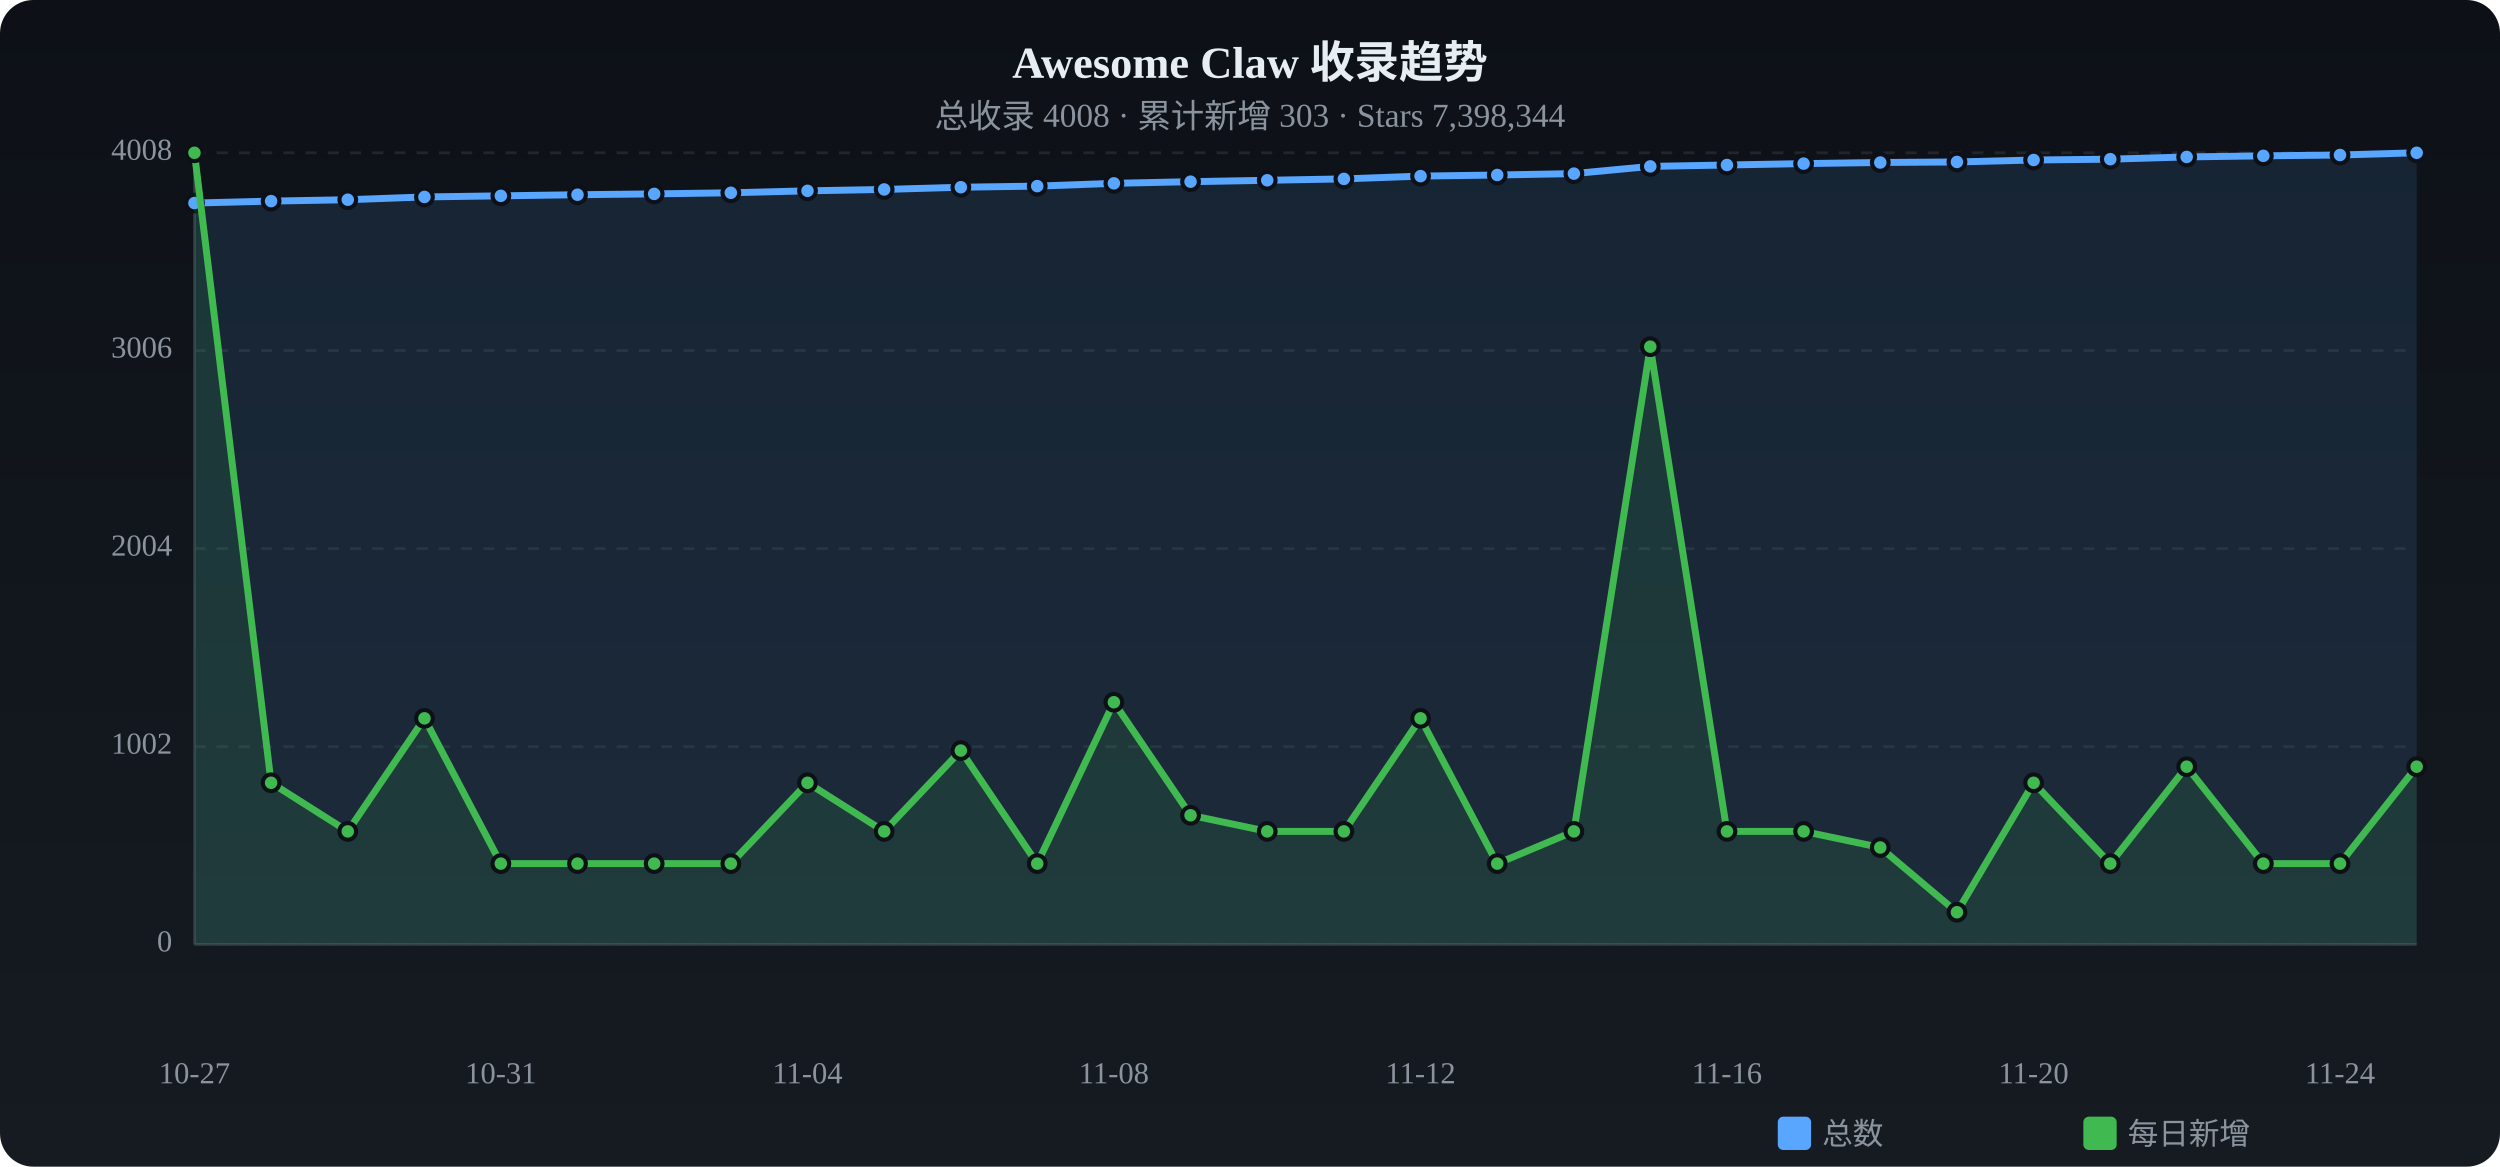
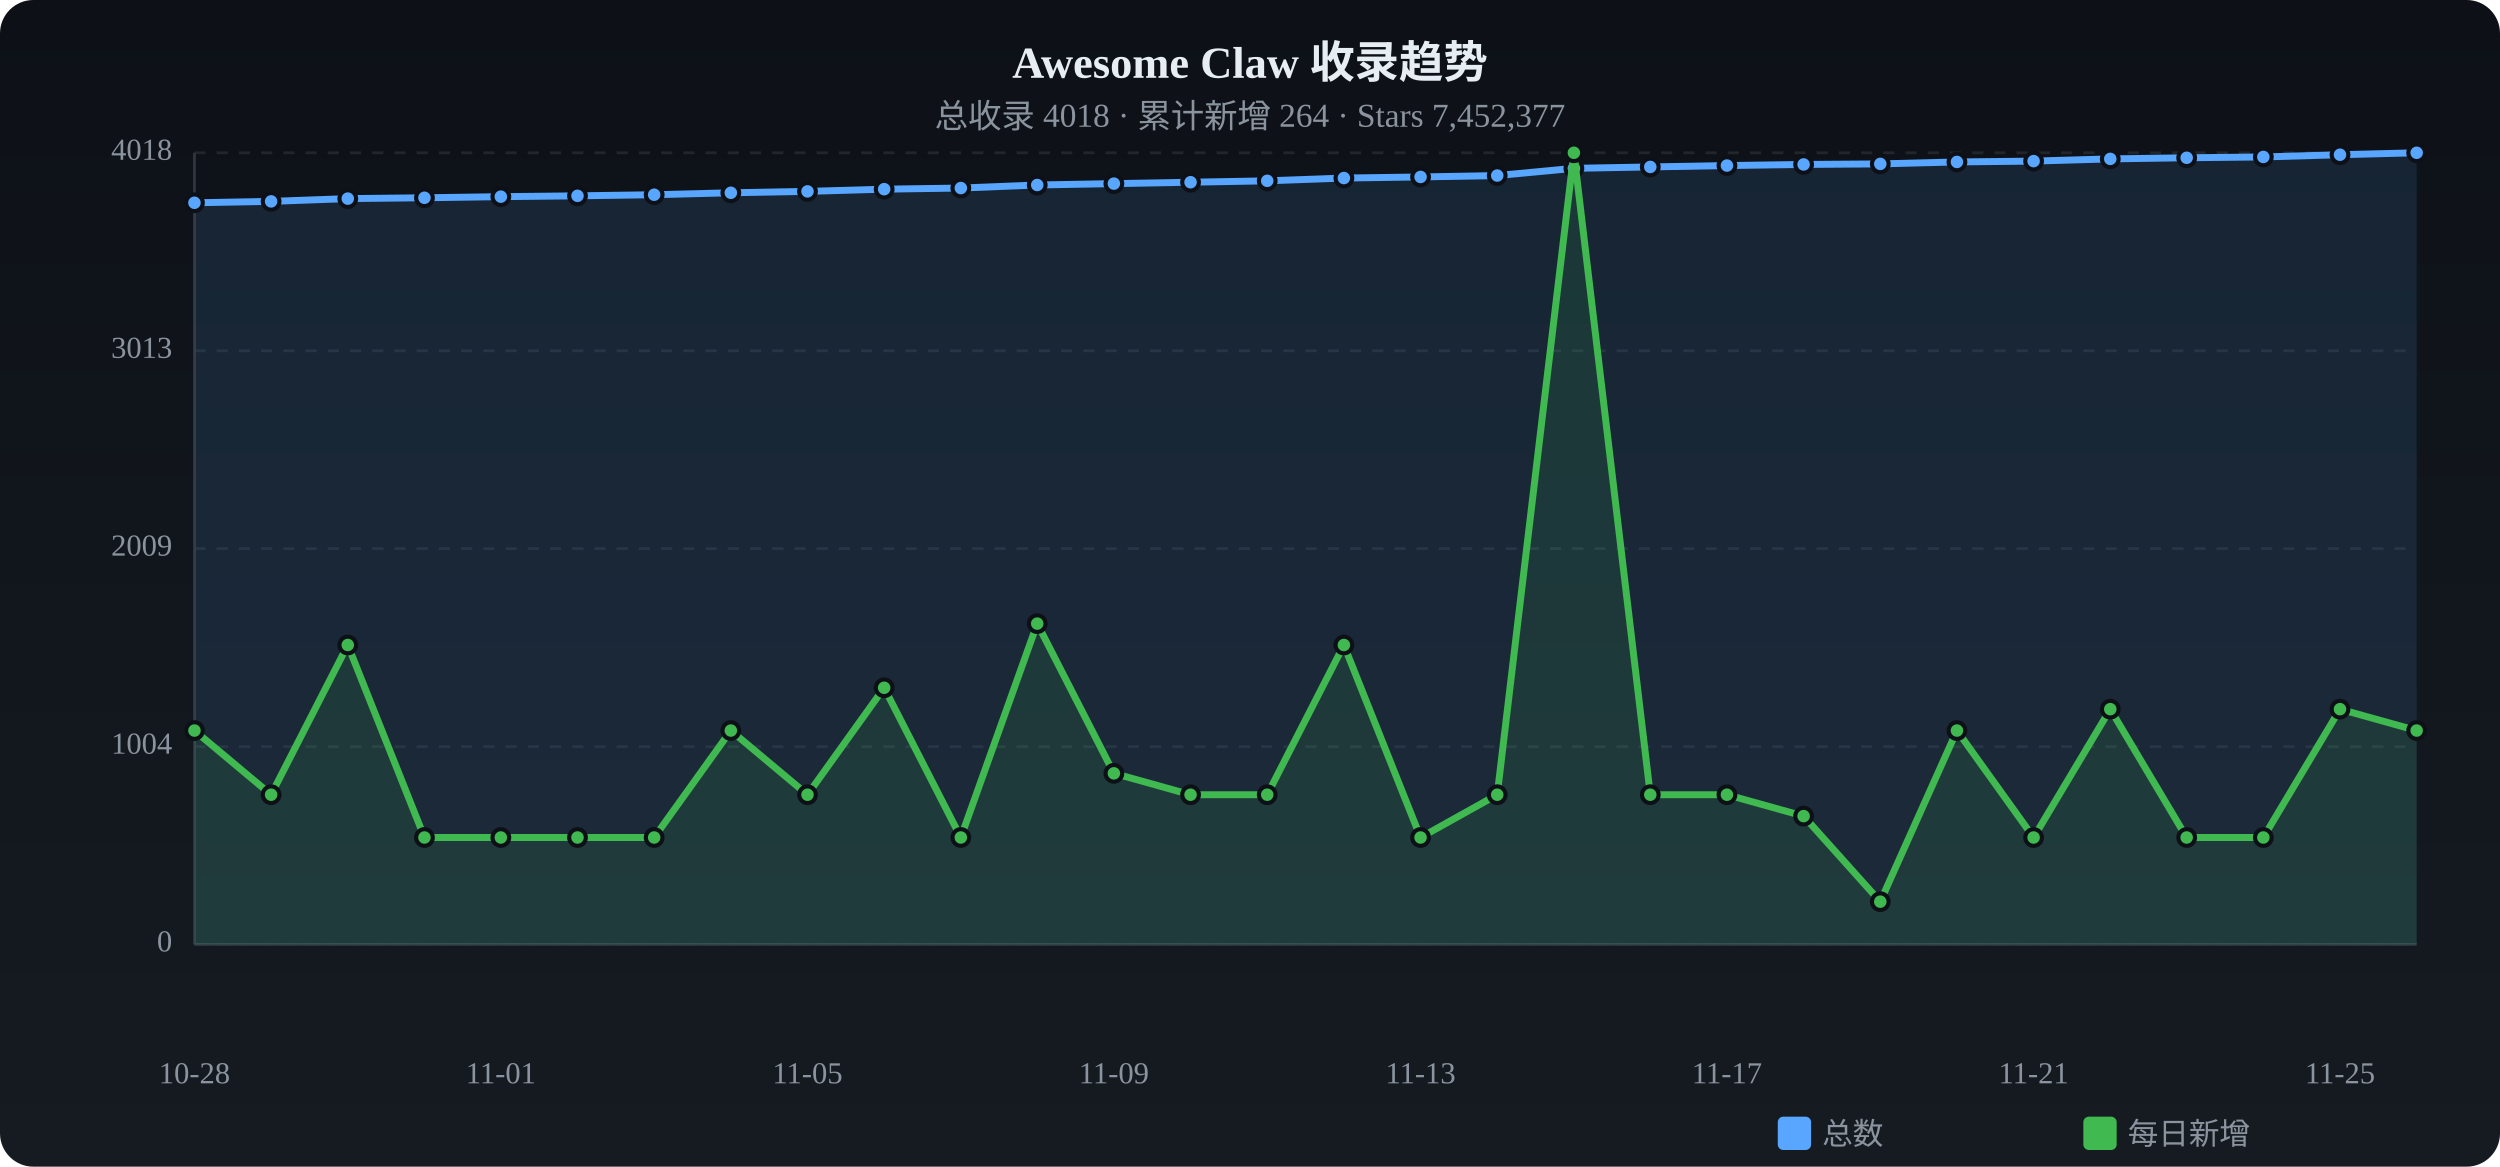
<svg xmlns="http://www.w3.org/2000/svg" viewBox="0 0 900 420" width="900" height="420">
  <defs>
    <linearGradient id="tbg" x1="0%" y1="0%" x2="0%" y2="100%">
      <stop offset="0%" stop-color="#0d1117" />
      <stop offset="100%" stop-color="#161b22" />
    </linearGradient>
  </defs>
  <rect width="900" height="420" rx="12" fill="url(#tbg)" />
  <text x="450.0" y="28" text-anchor="middle" fill="#e6edf3" font-size="16" font-weight="bold">Awesome Claw 收录趋势</text>
-   <text x="450.0" y="46" text-anchor="middle" fill="#8b949e" font-size="12">总收录 4008 · 累计新增 303 · Stars 7,398,344</text>
+   <text x="450.0" y="46" text-anchor="middle" fill="#8b949e" font-size="12">总收录 4018 · 累计新增 264 · Stars 7,452,377</text>
  <text x="62" y="340.0" text-anchor="end" fill="#8b949e" font-size="11" dominant-baseline="middle">0</text>
  <line x1="70" y1="340.0" x2="870" y2="340.0" stroke="#21262d" stroke-dasharray="4 4" />
-   <text x="62" y="268.8" text-anchor="end" fill="#8b949e" font-size="11" dominant-baseline="middle">1002</text>
+   <text x="62" y="268.8" text-anchor="end" fill="#8b949e" font-size="11" dominant-baseline="middle">1004</text>
  <line x1="70" y1="268.8" x2="870" y2="268.8" stroke="#21262d" stroke-dasharray="4 4" />
-   <text x="62" y="197.5" text-anchor="end" fill="#8b949e" font-size="11" dominant-baseline="middle">2004</text>
+   <text x="62" y="197.5" text-anchor="end" fill="#8b949e" font-size="11" dominant-baseline="middle">2009</text>
  <line x1="70" y1="197.5" x2="870" y2="197.5" stroke="#21262d" stroke-dasharray="4 4" />
-   <text x="62" y="126.2" text-anchor="end" fill="#8b949e" font-size="11" dominant-baseline="middle">3006</text>
-   <line x1="70" y1="126.2" x2="870" y2="126.2" stroke="#21262d" stroke-dasharray="4 4" />
-   <text x="62" y="55.0" text-anchor="end" fill="#8b949e" font-size="11" dominant-baseline="middle">4008</text>
+   <text x="62" y="126.3" text-anchor="end" fill="#8b949e" font-size="11" dominant-baseline="middle">3013</text>
+   <line x1="70" y1="126.3" x2="870" y2="126.3" stroke="#21262d" stroke-dasharray="4 4" />
+   <text x="62" y="55.0" text-anchor="end" fill="#8b949e" font-size="11" dominant-baseline="middle">4018</text>
  <line x1="70" y1="55.0" x2="870" y2="55.0" stroke="#21262d" stroke-dasharray="4 4" />
  <line x1="70" y1="55" x2="70" y2="340" stroke="#30363d" />
  <line x1="70" y1="340" x2="870" y2="340" stroke="#30363d" />
-   <path d="M70.0,73.1 L97.6,72.4 L125.2,71.9 L152.8,70.9 L180.3,70.5 L207.9,70.1 L235.5,69.8 L263.1,69.4 L290.7,68.7 L318.3,68.2 L345.9,67.4 L373.4,67.0 L401.0,66.0 L428.6,65.4 L456.2,64.9 L483.8,64.4 L511.4,63.4 L539.0,63.0 L566.6,62.5 L594.1,59.9 L621.7,59.4 L649.3,58.9 L676.9,58.5 L704.5,58.3 L732.1,57.6 L759.7,57.3 L787.2,56.5 L814.8,56.1 L842.4,55.8 L870.0,55.0 L870.0,340 L70.0,340 Z" fill="#58a6ff" opacity="0.12" />
-   <polyline points="70.0,73.1 97.6,72.4 125.2,71.9 152.8,70.9 180.3,70.5 207.9,70.1 235.5,69.8 263.1,69.4 290.7,68.7 318.3,68.2 345.9,67.4 373.4,67.0 401.0,66.0 428.6,65.4 456.2,64.9 483.8,64.4 511.4,63.4 539.0,63.0 566.6,62.5 594.1,59.9 621.7,59.4 649.3,58.9 676.9,58.5 704.5,58.3 732.1,57.6 759.7,57.3 787.2,56.5 814.8,56.1 842.4,55.8 870.0,55.0" fill="none" stroke="#58a6ff" stroke-width="2.5" stroke-linecap="round" stroke-linejoin="round" />
-   <circle cx="70.0" cy="73.1" r="3" fill="#58a6ff" stroke="#0d1117" stroke-width="1.5" />
-   <circle cx="97.6" cy="72.4" r="3" fill="#58a6ff" stroke="#0d1117" stroke-width="1.5" />
-   <circle cx="125.2" cy="71.9" r="3" fill="#58a6ff" stroke="#0d1117" stroke-width="1.5" />
-   <circle cx="152.8" cy="70.9" r="3" fill="#58a6ff" stroke="#0d1117" stroke-width="1.5" />
-   <circle cx="180.3" cy="70.5" r="3" fill="#58a6ff" stroke="#0d1117" stroke-width="1.5" />
-   <circle cx="207.9" cy="70.1" r="3" fill="#58a6ff" stroke="#0d1117" stroke-width="1.5" />
-   <circle cx="235.5" cy="69.8" r="3" fill="#58a6ff" stroke="#0d1117" stroke-width="1.5" />
+   <path d="M70.0,73.0 L97.6,72.5 L125.2,71.5 L152.8,71.2 L180.3,70.8 L207.9,70.5 L235.5,70.1 L263.1,69.4 L290.7,68.9 L318.3,68.1 L345.9,67.7 L373.4,66.6 L401.0,66.1 L428.6,65.6 L456.2,65.1 L483.8,64.1 L511.4,63.7 L539.0,63.2 L566.6,60.6 L594.1,60.1 L621.7,59.6 L649.3,59.2 L676.9,59.0 L704.5,58.3 L732.1,58.0 L759.7,57.2 L787.2,56.8 L814.8,56.5 L842.4,55.7 L870.0,55.0 L870.0,340 L70.0,340 Z" fill="#58a6ff" opacity="0.12" />
+   <polyline points="70.0,73.0 97.6,72.5 125.2,71.5 152.8,71.2 180.3,70.8 207.9,70.5 235.5,70.1 263.1,69.4 290.7,68.9 318.3,68.1 345.9,67.7 373.4,66.6 401.0,66.1 428.6,65.6 456.2,65.1 483.8,64.1 511.4,63.7 539.0,63.2 566.6,60.6 594.1,60.1 621.7,59.6 649.3,59.2 676.9,59.0 704.5,58.3 732.1,58.0 759.7,57.2 787.2,56.8 814.8,56.5 842.4,55.7 870.0,55.0" fill="none" stroke="#58a6ff" stroke-width="2.5" stroke-linecap="round" stroke-linejoin="round" />
+   <circle cx="70.0" cy="73.0" r="3" fill="#58a6ff" stroke="#0d1117" stroke-width="1.5" />
+   <circle cx="97.6" cy="72.5" r="3" fill="#58a6ff" stroke="#0d1117" stroke-width="1.5" />
+   <circle cx="125.2" cy="71.5" r="3" fill="#58a6ff" stroke="#0d1117" stroke-width="1.5" />
+   <circle cx="152.8" cy="71.2" r="3" fill="#58a6ff" stroke="#0d1117" stroke-width="1.5" />
+   <circle cx="180.3" cy="70.8" r="3" fill="#58a6ff" stroke="#0d1117" stroke-width="1.5" />
+   <circle cx="207.9" cy="70.5" r="3" fill="#58a6ff" stroke="#0d1117" stroke-width="1.5" />
+   <circle cx="235.5" cy="70.1" r="3" fill="#58a6ff" stroke="#0d1117" stroke-width="1.5" />
  <circle cx="263.1" cy="69.4" r="3" fill="#58a6ff" stroke="#0d1117" stroke-width="1.5" />
-   <circle cx="290.7" cy="68.7" r="3" fill="#58a6ff" stroke="#0d1117" stroke-width="1.5" />
-   <circle cx="318.3" cy="68.2" r="3" fill="#58a6ff" stroke="#0d1117" stroke-width="1.5" />
-   <circle cx="345.9" cy="67.4" r="3" fill="#58a6ff" stroke="#0d1117" stroke-width="1.5" />
-   <circle cx="373.4" cy="67.0" r="3" fill="#58a6ff" stroke="#0d1117" stroke-width="1.5" />
-   <circle cx="401.0" cy="66.0" r="3" fill="#58a6ff" stroke="#0d1117" stroke-width="1.5" />
-   <circle cx="428.6" cy="65.4" r="3" fill="#58a6ff" stroke="#0d1117" stroke-width="1.5" />
-   <circle cx="456.2" cy="64.9" r="3" fill="#58a6ff" stroke="#0d1117" stroke-width="1.5" />
-   <circle cx="483.8" cy="64.4" r="3" fill="#58a6ff" stroke="#0d1117" stroke-width="1.5" />
-   <circle cx="511.4" cy="63.4" r="3" fill="#58a6ff" stroke="#0d1117" stroke-width="1.5" />
-   <circle cx="539.0" cy="63.0" r="3" fill="#58a6ff" stroke="#0d1117" stroke-width="1.5" />
-   <circle cx="566.6" cy="62.5" r="3" fill="#58a6ff" stroke="#0d1117" stroke-width="1.5" />
-   <circle cx="594.1" cy="59.9" r="3" fill="#58a6ff" stroke="#0d1117" stroke-width="1.5" />
-   <circle cx="621.7" cy="59.4" r="3" fill="#58a6ff" stroke="#0d1117" stroke-width="1.5" />
-   <circle cx="649.3" cy="58.9" r="3" fill="#58a6ff" stroke="#0d1117" stroke-width="1.5" />
-   <circle cx="676.9" cy="58.5" r="3" fill="#58a6ff" stroke="#0d1117" stroke-width="1.5" />
+   <circle cx="290.7" cy="68.9" r="3" fill="#58a6ff" stroke="#0d1117" stroke-width="1.5" />
+   <circle cx="318.3" cy="68.1" r="3" fill="#58a6ff" stroke="#0d1117" stroke-width="1.5" />
+   <circle cx="345.9" cy="67.7" r="3" fill="#58a6ff" stroke="#0d1117" stroke-width="1.5" />
+   <circle cx="373.4" cy="66.6" r="3" fill="#58a6ff" stroke="#0d1117" stroke-width="1.5" />
+   <circle cx="401.0" cy="66.1" r="3" fill="#58a6ff" stroke="#0d1117" stroke-width="1.5" />
+   <circle cx="428.6" cy="65.6" r="3" fill="#58a6ff" stroke="#0d1117" stroke-width="1.5" />
+   <circle cx="456.2" cy="65.1" r="3" fill="#58a6ff" stroke="#0d1117" stroke-width="1.5" />
+   <circle cx="483.8" cy="64.1" r="3" fill="#58a6ff" stroke="#0d1117" stroke-width="1.5" />
+   <circle cx="511.4" cy="63.7" r="3" fill="#58a6ff" stroke="#0d1117" stroke-width="1.5" />
+   <circle cx="539.0" cy="63.2" r="3" fill="#58a6ff" stroke="#0d1117" stroke-width="1.5" />
+   <circle cx="566.6" cy="60.6" r="3" fill="#58a6ff" stroke="#0d1117" stroke-width="1.5" />
+   <circle cx="594.1" cy="60.1" r="3" fill="#58a6ff" stroke="#0d1117" stroke-width="1.5" />
+   <circle cx="621.7" cy="59.6" r="3" fill="#58a6ff" stroke="#0d1117" stroke-width="1.5" />
+   <circle cx="649.3" cy="59.2" r="3" fill="#58a6ff" stroke="#0d1117" stroke-width="1.5" />
+   <circle cx="676.9" cy="59.0" r="3" fill="#58a6ff" stroke="#0d1117" stroke-width="1.5" />
  <circle cx="704.5" cy="58.3" r="3" fill="#58a6ff" stroke="#0d1117" stroke-width="1.5" />
-   <circle cx="732.1" cy="57.6" r="3" fill="#58a6ff" stroke="#0d1117" stroke-width="1.5" />
-   <circle cx="759.7" cy="57.3" r="3" fill="#58a6ff" stroke="#0d1117" stroke-width="1.5" />
-   <circle cx="787.2" cy="56.5" r="3" fill="#58a6ff" stroke="#0d1117" stroke-width="1.5" />
-   <circle cx="814.8" cy="56.1" r="3" fill="#58a6ff" stroke="#0d1117" stroke-width="1.5" />
-   <circle cx="842.4" cy="55.8" r="3" fill="#58a6ff" stroke="#0d1117" stroke-width="1.5" />
+   <circle cx="732.1" cy="58.0" r="3" fill="#58a6ff" stroke="#0d1117" stroke-width="1.5" />
+   <circle cx="759.7" cy="57.2" r="3" fill="#58a6ff" stroke="#0d1117" stroke-width="1.5" />
+   <circle cx="787.2" cy="56.8" r="3" fill="#58a6ff" stroke="#0d1117" stroke-width="1.5" />
+   <circle cx="814.8" cy="56.5" r="3" fill="#58a6ff" stroke="#0d1117" stroke-width="1.5" />
+   <circle cx="842.4" cy="55.7" r="3" fill="#58a6ff" stroke="#0d1117" stroke-width="1.5" />
  <circle cx="870.0" cy="55.0" r="3" fill="#58a6ff" stroke="#0d1117" stroke-width="1.5" />
-   <path d="M70.0,55.0 L97.6,281.8 L125.2,299.3 L152.8,258.6 L180.3,310.9 L207.9,310.9 L235.5,310.9 L263.1,310.9 L290.7,281.8 L318.3,299.3 L345.9,270.2 L373.4,310.9 L401.0,252.8 L428.6,293.5 L456.2,299.3 L483.8,299.3 L511.4,258.6 L539.0,310.9 L566.6,299.3 L594.1,124.8 L621.7,299.3 L649.3,299.3 L676.9,305.1 L704.5,328.4 L732.1,281.8 L759.7,310.9 L787.2,276.0 L814.8,310.9 L842.4,310.9 L870.0,276.0 L870.0,340 L70.0,340 Z" fill="#3fb950" opacity="0.12" />
-   <polyline points="70.0,55.0 97.6,281.8 125.2,299.3 152.8,258.6 180.3,310.9 207.9,310.9 235.5,310.9 263.1,310.9 290.7,281.8 318.3,299.3 345.9,270.2 373.4,310.9 401.0,252.8 428.6,293.5 456.2,299.3 483.8,299.3 511.4,258.6 539.0,310.9 566.6,299.3 594.1,124.8 621.7,299.3 649.3,299.3 676.9,305.1 704.5,328.4 732.1,281.8 759.7,310.9 787.2,276.0 814.8,310.9 842.4,310.9 870.0,276.0" fill="none" stroke="#3fb950" stroke-width="2.5" stroke-linecap="round" stroke-linejoin="round" />
-   <circle cx="70.0" cy="55.0" r="3" fill="#3fb950" stroke="#0d1117" stroke-width="1.5" />
-   <circle cx="97.6" cy="281.8" r="3" fill="#3fb950" stroke="#0d1117" stroke-width="1.5" />
-   <circle cx="125.2" cy="299.3" r="3" fill="#3fb950" stroke="#0d1117" stroke-width="1.5" />
-   <circle cx="152.8" cy="258.6" r="3" fill="#3fb950" stroke="#0d1117" stroke-width="1.5" />
-   <circle cx="180.3" cy="310.9" r="3" fill="#3fb950" stroke="#0d1117" stroke-width="1.5" />
-   <circle cx="207.9" cy="310.9" r="3" fill="#3fb950" stroke="#0d1117" stroke-width="1.5" />
-   <circle cx="235.5" cy="310.9" r="3" fill="#3fb950" stroke="#0d1117" stroke-width="1.5" />
-   <circle cx="263.1" cy="310.9" r="3" fill="#3fb950" stroke="#0d1117" stroke-width="1.5" />
-   <circle cx="290.7" cy="281.8" r="3" fill="#3fb950" stroke="#0d1117" stroke-width="1.5" />
-   <circle cx="318.3" cy="299.3" r="3" fill="#3fb950" stroke="#0d1117" stroke-width="1.5" />
-   <circle cx="345.9" cy="270.2" r="3" fill="#3fb950" stroke="#0d1117" stroke-width="1.5" />
-   <circle cx="373.4" cy="310.9" r="3" fill="#3fb950" stroke="#0d1117" stroke-width="1.5" />
-   <circle cx="401.0" cy="252.8" r="3" fill="#3fb950" stroke="#0d1117" stroke-width="1.5" />
-   <circle cx="428.6" cy="293.5" r="3" fill="#3fb950" stroke="#0d1117" stroke-width="1.5" />
-   <circle cx="456.2" cy="299.3" r="3" fill="#3fb950" stroke="#0d1117" stroke-width="1.5" />
-   <circle cx="483.8" cy="299.3" r="3" fill="#3fb950" stroke="#0d1117" stroke-width="1.5" />
-   <circle cx="511.4" cy="258.6" r="3" fill="#3fb950" stroke="#0d1117" stroke-width="1.5" />
-   <circle cx="539.0" cy="310.9" r="3" fill="#3fb950" stroke="#0d1117" stroke-width="1.5" />
-   <circle cx="566.6" cy="299.3" r="3" fill="#3fb950" stroke="#0d1117" stroke-width="1.5" />
-   <circle cx="594.1" cy="124.8" r="3" fill="#3fb950" stroke="#0d1117" stroke-width="1.5" />
-   <circle cx="621.7" cy="299.3" r="3" fill="#3fb950" stroke="#0d1117" stroke-width="1.5" />
-   <circle cx="649.3" cy="299.3" r="3" fill="#3fb950" stroke="#0d1117" stroke-width="1.5" />
-   <circle cx="676.9" cy="305.1" r="3" fill="#3fb950" stroke="#0d1117" stroke-width="1.5" />
-   <circle cx="704.5" cy="328.4" r="3" fill="#3fb950" stroke="#0d1117" stroke-width="1.5" />
-   <circle cx="732.1" cy="281.8" r="3" fill="#3fb950" stroke="#0d1117" stroke-width="1.5" />
-   <circle cx="759.7" cy="310.9" r="3" fill="#3fb950" stroke="#0d1117" stroke-width="1.5" />
-   <circle cx="787.2" cy="276.0" r="3" fill="#3fb950" stroke="#0d1117" stroke-width="1.5" />
-   <circle cx="814.8" cy="310.9" r="3" fill="#3fb950" stroke="#0d1117" stroke-width="1.5" />
-   <circle cx="842.4" cy="310.9" r="3" fill="#3fb950" stroke="#0d1117" stroke-width="1.5" />
-   <circle cx="870.0" cy="276.0" r="3" fill="#3fb950" stroke="#0d1117" stroke-width="1.5" />
-   <text x="70.0" y="390" text-anchor="middle" fill="#8b949e" font-size="11">10-27</text>
-   <text x="180.3" y="390" text-anchor="middle" fill="#8b949e" font-size="11">10-31</text>
-   <text x="290.7" y="390" text-anchor="middle" fill="#8b949e" font-size="11">11-04</text>
-   <text x="401.0" y="390" text-anchor="middle" fill="#8b949e" font-size="11">11-08</text>
-   <text x="511.4" y="390" text-anchor="middle" fill="#8b949e" font-size="11">11-12</text>
-   <text x="621.7" y="390" text-anchor="middle" fill="#8b949e" font-size="11">11-16</text>
-   <text x="732.1" y="390" text-anchor="middle" fill="#8b949e" font-size="11">11-20</text>
-   <text x="842.4" y="390" text-anchor="middle" fill="#8b949e" font-size="11">11-24</text>
+   <path d="M70.0,263.0 L97.6,286.1 L125.2,232.2 L152.8,301.5 L180.3,301.5 L207.9,301.5 L235.5,301.5 L263.1,263.0 L290.7,286.1 L318.3,247.6 L345.9,301.5 L373.4,224.5 L401.0,278.4 L428.6,286.1 L456.2,286.1 L483.8,232.2 L511.4,301.5 L539.0,286.1 L566.6,55.0 L594.1,286.1 L621.7,286.1 L649.3,293.8 L676.9,324.6 L704.5,263.0 L732.1,301.5 L759.7,255.3 L787.2,301.5 L814.8,301.5 L842.4,255.3 L870.0,263.0 L870.0,340 L70.0,340 Z" fill="#3fb950" opacity="0.12" />
+   <polyline points="70.0,263.0 97.6,286.1 125.2,232.2 152.8,301.5 180.3,301.5 207.9,301.5 235.5,301.5 263.1,263.0 290.7,286.1 318.3,247.6 345.9,301.5 373.4,224.5 401.0,278.4 428.6,286.1 456.2,286.1 483.8,232.2 511.4,301.5 539.0,286.1 566.6,55.0 594.1,286.1 621.7,286.1 649.3,293.8 676.9,324.6 704.5,263.0 732.1,301.5 759.7,255.3 787.2,301.5 814.8,301.5 842.4,255.3 870.0,263.0" fill="none" stroke="#3fb950" stroke-width="2.5" stroke-linecap="round" stroke-linejoin="round" />
+   <circle cx="70.0" cy="263.0" r="3" fill="#3fb950" stroke="#0d1117" stroke-width="1.5" />
+   <circle cx="97.6" cy="286.1" r="3" fill="#3fb950" stroke="#0d1117" stroke-width="1.5" />
+   <circle cx="125.2" cy="232.2" r="3" fill="#3fb950" stroke="#0d1117" stroke-width="1.5" />
+   <circle cx="152.8" cy="301.5" r="3" fill="#3fb950" stroke="#0d1117" stroke-width="1.5" />
+   <circle cx="180.3" cy="301.5" r="3" fill="#3fb950" stroke="#0d1117" stroke-width="1.5" />
+   <circle cx="207.9" cy="301.5" r="3" fill="#3fb950" stroke="#0d1117" stroke-width="1.5" />
+   <circle cx="235.5" cy="301.5" r="3" fill="#3fb950" stroke="#0d1117" stroke-width="1.5" />
+   <circle cx="263.1" cy="263.0" r="3" fill="#3fb950" stroke="#0d1117" stroke-width="1.5" />
+   <circle cx="290.7" cy="286.1" r="3" fill="#3fb950" stroke="#0d1117" stroke-width="1.5" />
+   <circle cx="318.3" cy="247.6" r="3" fill="#3fb950" stroke="#0d1117" stroke-width="1.5" />
+   <circle cx="345.9" cy="301.5" r="3" fill="#3fb950" stroke="#0d1117" stroke-width="1.5" />
+   <circle cx="373.4" cy="224.5" r="3" fill="#3fb950" stroke="#0d1117" stroke-width="1.5" />
+   <circle cx="401.0" cy="278.4" r="3" fill="#3fb950" stroke="#0d1117" stroke-width="1.5" />
+   <circle cx="428.6" cy="286.1" r="3" fill="#3fb950" stroke="#0d1117" stroke-width="1.5" />
+   <circle cx="456.2" cy="286.1" r="3" fill="#3fb950" stroke="#0d1117" stroke-width="1.5" />
+   <circle cx="483.8" cy="232.2" r="3" fill="#3fb950" stroke="#0d1117" stroke-width="1.5" />
+   <circle cx="511.4" cy="301.5" r="3" fill="#3fb950" stroke="#0d1117" stroke-width="1.5" />
+   <circle cx="539.0" cy="286.1" r="3" fill="#3fb950" stroke="#0d1117" stroke-width="1.5" />
+   <circle cx="566.6" cy="55.0" r="3" fill="#3fb950" stroke="#0d1117" stroke-width="1.5" />
+   <circle cx="594.1" cy="286.1" r="3" fill="#3fb950" stroke="#0d1117" stroke-width="1.5" />
+   <circle cx="621.7" cy="286.1" r="3" fill="#3fb950" stroke="#0d1117" stroke-width="1.5" />
+   <circle cx="649.3" cy="293.8" r="3" fill="#3fb950" stroke="#0d1117" stroke-width="1.5" />
+   <circle cx="676.9" cy="324.6" r="3" fill="#3fb950" stroke="#0d1117" stroke-width="1.5" />
+   <circle cx="704.5" cy="263.0" r="3" fill="#3fb950" stroke="#0d1117" stroke-width="1.5" />
+   <circle cx="732.1" cy="301.5" r="3" fill="#3fb950" stroke="#0d1117" stroke-width="1.5" />
+   <circle cx="759.7" cy="255.3" r="3" fill="#3fb950" stroke="#0d1117" stroke-width="1.5" />
+   <circle cx="787.2" cy="301.5" r="3" fill="#3fb950" stroke="#0d1117" stroke-width="1.5" />
+   <circle cx="814.8" cy="301.5" r="3" fill="#3fb950" stroke="#0d1117" stroke-width="1.5" />
+   <circle cx="842.4" cy="255.3" r="3" fill="#3fb950" stroke="#0d1117" stroke-width="1.5" />
+   <circle cx="870.0" cy="263.0" r="3" fill="#3fb950" stroke="#0d1117" stroke-width="1.5" />
+   <text x="70.0" y="390" text-anchor="middle" fill="#8b949e" font-size="11">10-28</text>
+   <text x="180.3" y="390" text-anchor="middle" fill="#8b949e" font-size="11">11-01</text>
+   <text x="290.7" y="390" text-anchor="middle" fill="#8b949e" font-size="11">11-05</text>
+   <text x="401.0" y="390" text-anchor="middle" fill="#8b949e" font-size="11">11-09</text>
+   <text x="511.4" y="390" text-anchor="middle" fill="#8b949e" font-size="11">11-13</text>
+   <text x="621.7" y="390" text-anchor="middle" fill="#8b949e" font-size="11">11-17</text>
+   <text x="732.1" y="390" text-anchor="middle" fill="#8b949e" font-size="11">11-21</text>
+   <text x="842.4" y="390" text-anchor="middle" fill="#8b949e" font-size="11">11-25</text>
  <rect x="640" y="402" width="12" height="12" rx="2" fill="#58a6ff" />
  <text x="656" y="412" fill="#8b949e" font-size="11">总数</text>
  <rect x="750" y="402" width="12" height="12" rx="2" fill="#3fb950" />
  <text x="766" y="412" fill="#8b949e" font-size="11">每日新增</text>
</svg>
